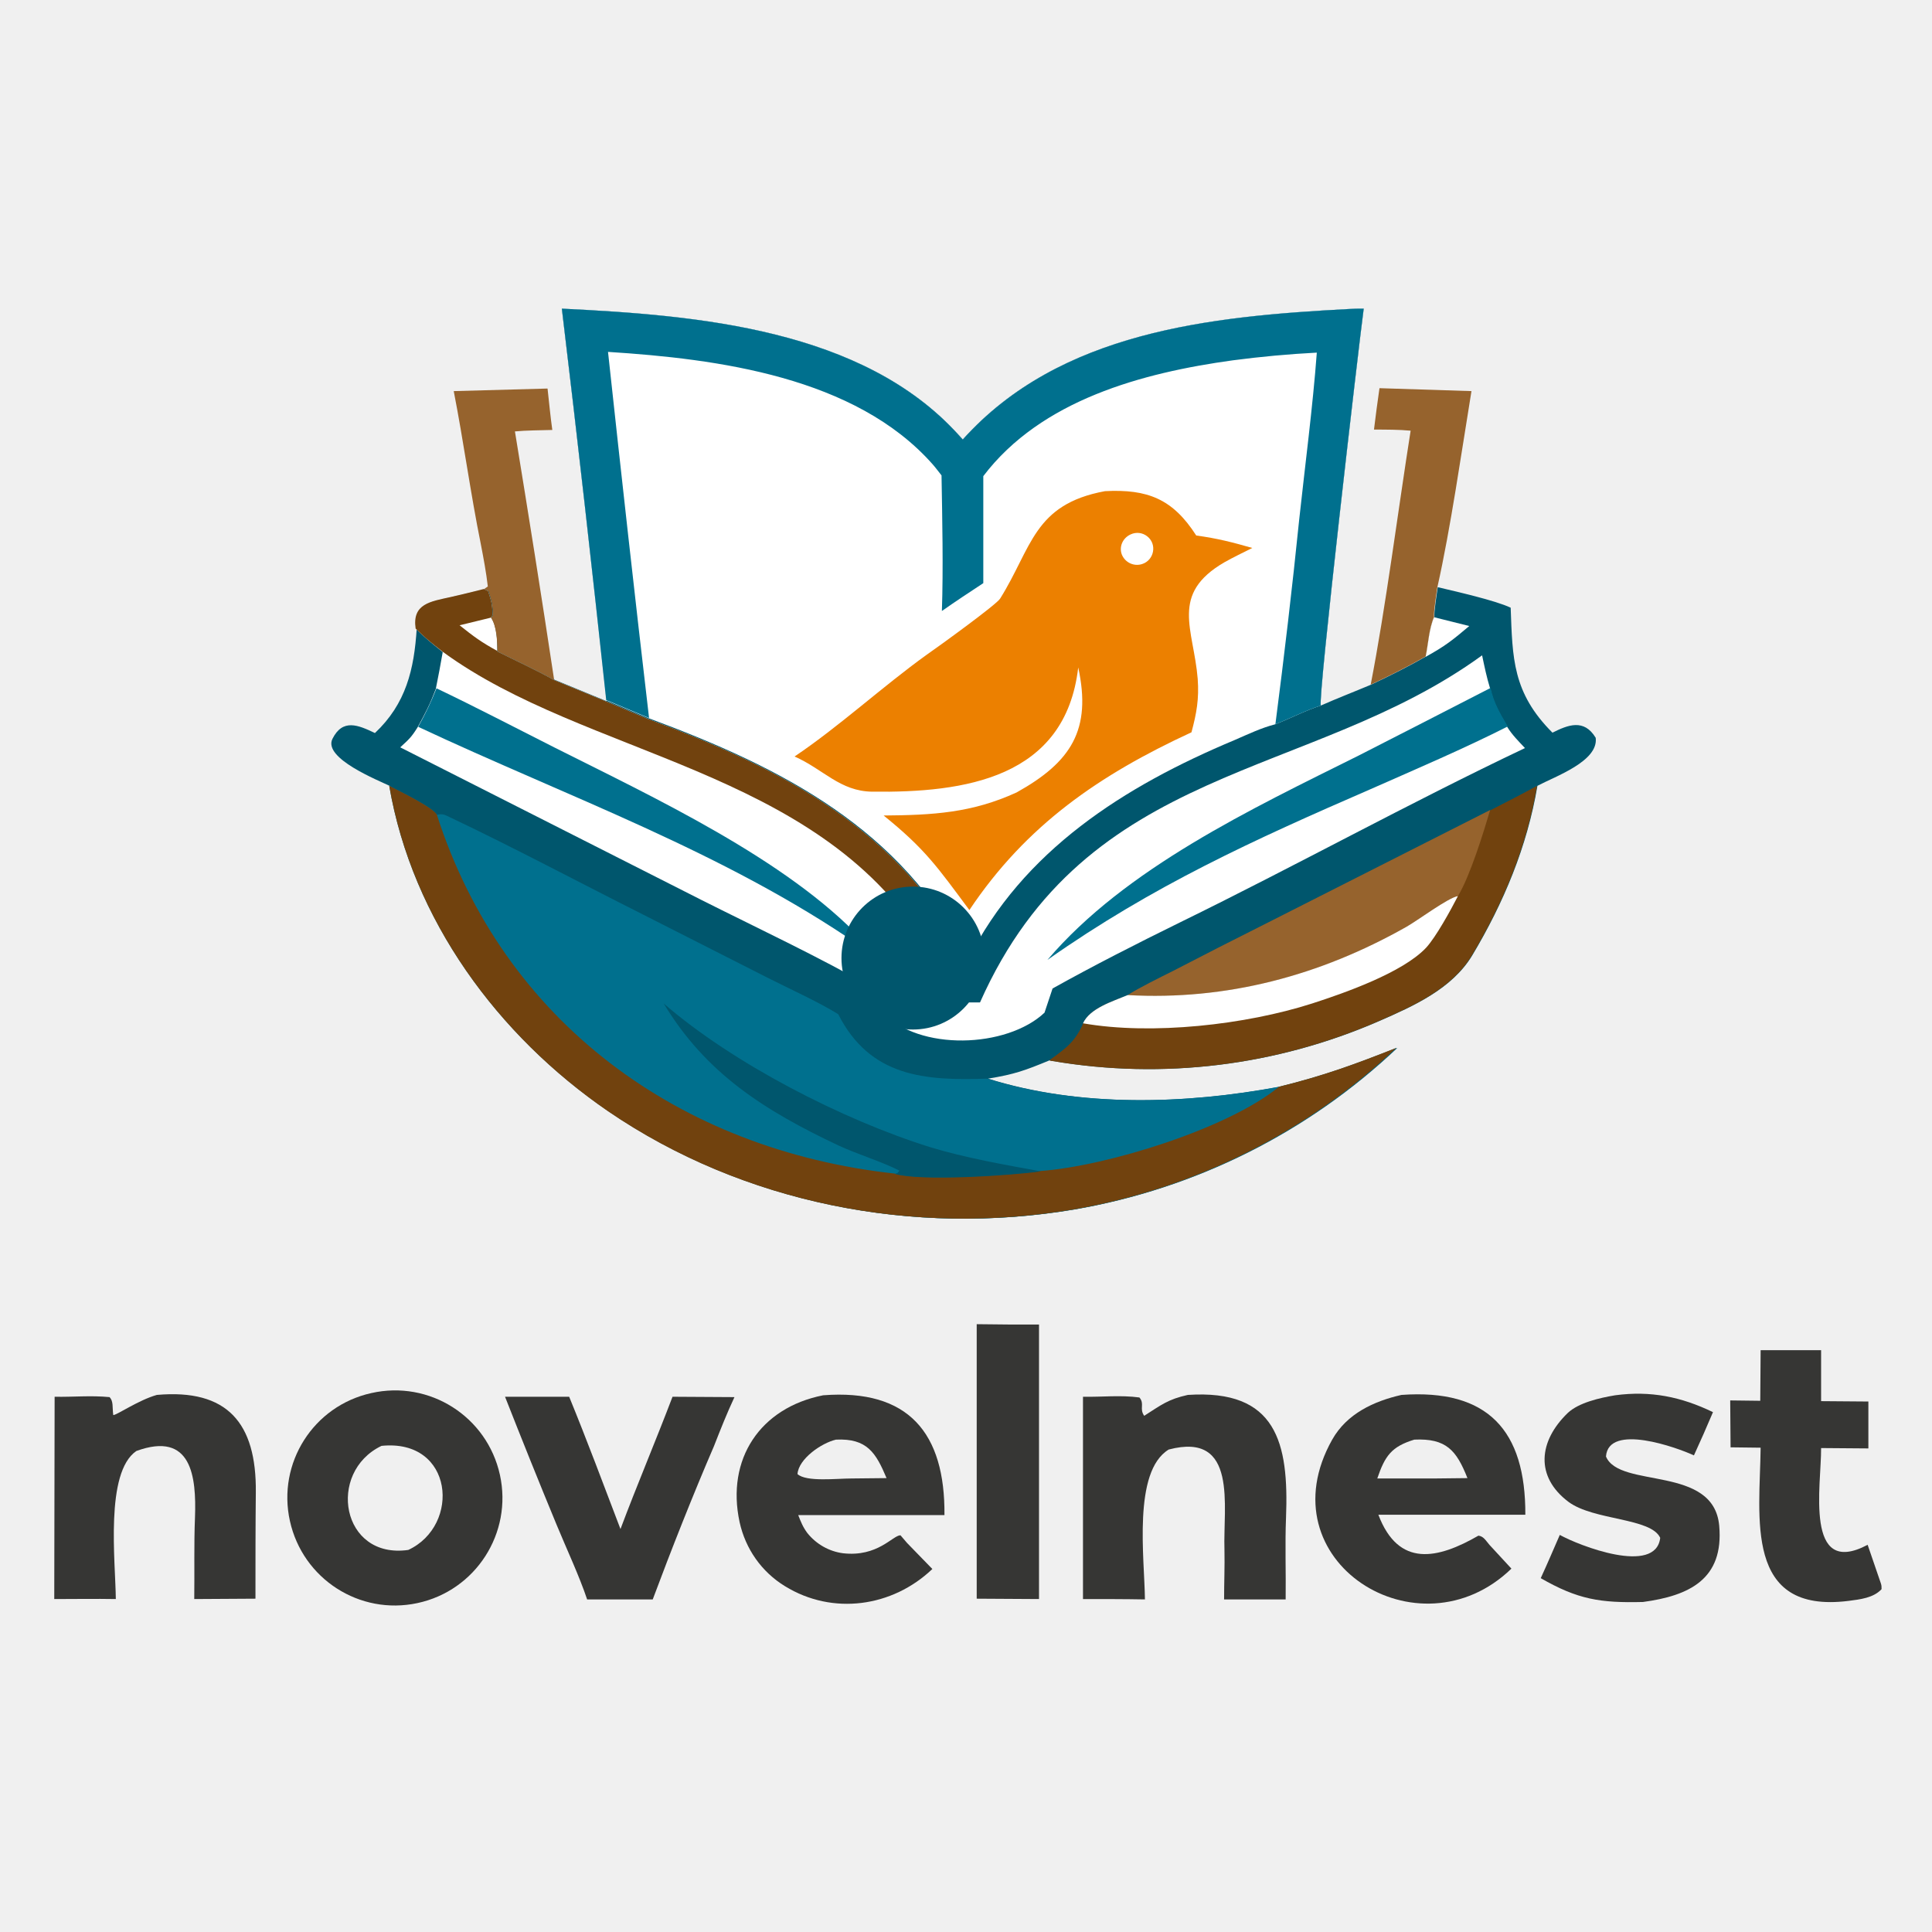
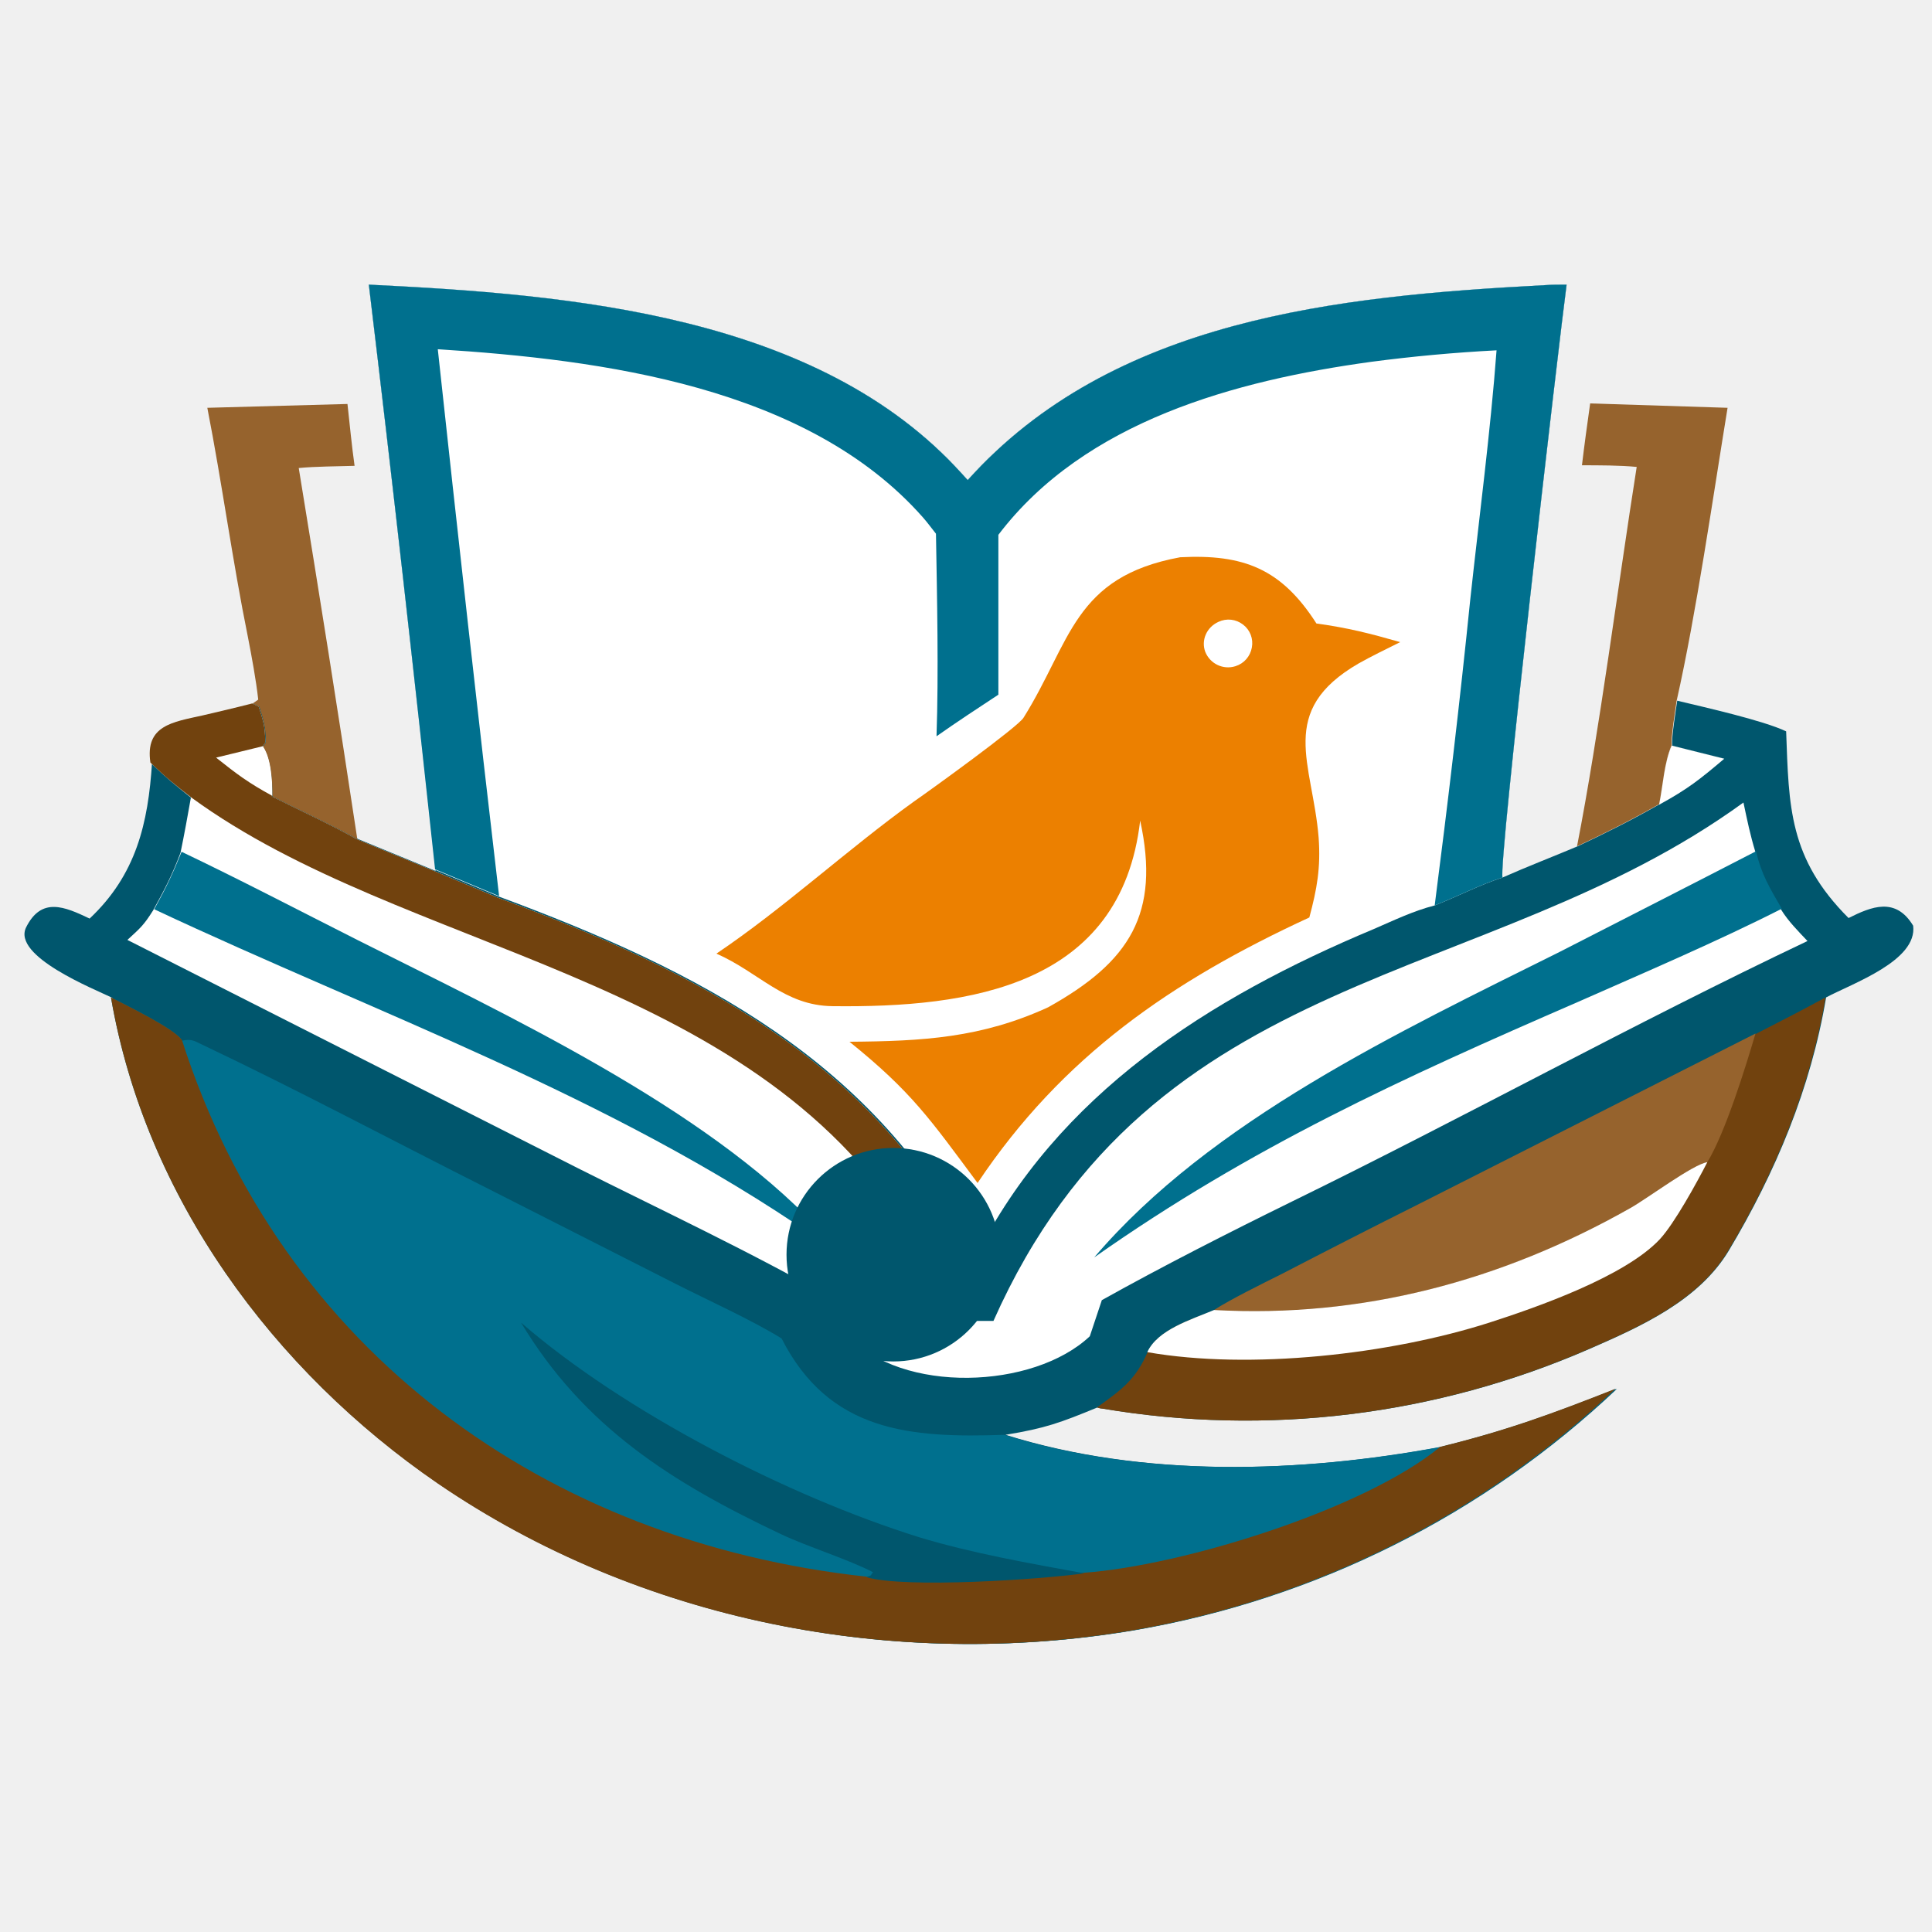
<svg xmlns="http://www.w3.org/2000/svg" version="1.1" id="Layer_1" x="0px" y="0px" viewBox="0 0 2048 2048" xml:space="preserve" width="2048" height="2048">
  <defs id="defs29" />
  <style type="text/css" id="style1">
	.st0{fill:#00566D;}
	.st1{fill:#FFFFFF;}
	.st2{fill:#00708E;}
	.st3{fill:#EC8000;}
	.st4{fill:#71420E;}
	.st5{fill:#5493A2;}
	.st6{fill:#96632D;}
	.st7{fill:#363634;}
</style>
-   <path class="st0" d="m 595.577,327.177 c 143.354,6.993 318.953,21.367 420.738,134.03 1.554,1.554 2.719,3.108 4.273,4.662 102.951,-114.605 262.621,-130.534 409.083,-138.304 5.439,-0.389 10.489,-0.389 15.928,-0.389 -5.05,37.295 -48.95,414.911 -45.454,420.738 17.482,-7.77 35.741,-14.763 53.224,-22.144 20.59,-9.712 38.461,-18.648 58.274,-29.914 2.72,-13.209 3.497,-29.525 8.935,-41.957 -0.777,-4.273 2.719,-26.029 3.496,-31.468 19.425,4.662 60.993,13.986 77.31,21.756 1.942,53.612 1.942,90.13 44.288,132.476 16.317,-8.158 33.41,-15.151 45.842,5.439 3.108,24.864 -42.734,40.792 -61.77,50.893 -10.878,64.49 -35.742,123.929 -69.152,179.872 -21.367,35.353 -62.159,53.612 -98.677,69.54 -108.778,47.396 -228.822,62.159 -345.759,42.346 -1.165,0 -2.331,-0.389 -3.496,-0.777 -26.418,10.878 -36.907,14.763 -65.267,19.425 97.9,30.691 209.398,27.195 309.629,8.547 47.396,-11.655 80.03,-23.698 124.318,-41.18 -94.792,89.742 -213.671,149.181 -342.262,171.325 C 969.307,1310.842 789.047,1275.877 645.693,1177.977 528.756,1097.947 437.849,975.184 413.762,833.384 c -12.82,-6.216 -71.483,-29.525 -61.382,-50.116 10.878,-21.756 27.195,-14.763 45.065,-6.216 33.022,-31.079 41.569,-67.598 44.288,-110.721 -3.885,-26.418 15.928,-28.748 36.907,-33.41 11.655,-2.719 23.31,-5.439 35.353,-8.547 l 4.662,2.331 c 3.496,11.266 4.273,13.209 4.662,25.252 l -1.942,3.108 c 6.216,8.935 6.604,24.864 6.604,35.353 17.871,8.935 43.123,20.59 60.216,30.302 l 54.778,22.533 C 627.822,604.173 612.282,465.869 595.577,327.177 Z" id="path1" style="stroke-width:3.885" />
-   <path class="st1" d="m 595.577,327.177 c 143.354,6.993 318.953,21.367 420.738,134.03 1.554,1.554 2.719,3.108 4.273,4.662 102.951,-114.605 262.621,-130.534 409.083,-138.304 5.439,-0.389 10.489,-0.389 15.928,-0.389 -5.05,37.295 -48.95,414.911 -45.454,420.738 -15.928,5.05 -32.245,13.597 -48.173,19.813 -15.151,3.885 -28.748,10.489 -43.123,16.705 C 1191.914,833.384 1084.301,901.37 1026.027,1017.529 955.71,878.449 829.45,813.959 688.038,761.512 L 642.585,742.476 C 627.822,604.173 612.282,465.869 595.577,327.177 Z" id="path2" style="stroke-width:3.885" />
-   <path class="st2" d="m 595.577,327.177 c 143.354,6.993 318.953,21.367 420.738,134.03 1.554,1.554 2.719,3.108 4.273,4.662 102.951,-114.605 262.621,-130.534 409.083,-138.304 5.439,-0.389 10.489,-0.389 15.928,-0.389 -5.05,37.295 -48.95,414.911 -45.454,420.738 -15.928,5.05 -32.245,13.597 -48.173,19.813 9.324,-72.26 17.871,-144.519 25.252,-217.168 6.216,-57.497 14.374,-119.267 18.648,-176.764 -29.914,1.554 -59.44,4.273 -88.965,8.158 -95.958,13.209 -203.182,41.957 -264.564,122.764 v 113.44 c -14.763,9.712 -29.526,19.425 -43.9,29.525 1.554,-44.677 0.389,-98.677 -0.388,-143.742 -3.108,-3.885 -6.216,-8.158 -9.324,-11.655 -81.972,-92.85 -228.045,-111.886 -344.205,-119.267 13.986,129.368 28.36,258.736 43.511,388.105 L 642.585,742.088 C 627.822,604.173 612.282,465.869 595.577,327.177 Z" id="path3" style="stroke-width:3.885" />
-   <path class="st3" d="m 1171.324,520.647 c 45.065,-2.331 71.871,8.158 96.735,47.008 22.533,3.108 37.684,6.993 59.439,13.209 -9.324,4.662 -20.59,10.101 -29.526,15.151 -58.274,33.799 -32.633,70.706 -28.36,123.541 1.554,21.367 -1.165,36.518 -6.604,56.72 -97.512,45.065 -175.21,98.289 -235.427,188.419 -33.799,-45.454 -46.619,-64.49 -90.907,-100.231 52.058,-0.389 93.627,-2.719 141.023,-24.475 57.885,-32.245 79.641,-66.432 65.267,-132.476 -13.597,117.713 -120.821,132.865 -218.333,131.699 -34.187,-0.389 -51.67,-23.698 -82.361,-37.295 47.396,-31.856 93.238,-74.202 140.246,-108.001 11.266,-7.77 74.202,-53.224 77.698,-59.439 33.799,-54.001 35.353,-99.843 111.109,-113.828 z" id="path4" style="stroke-width:3.885" />
-   <path class="st1" d="m 1198.518,566.489 c 5.827,-2.719 12.432,-1.942 17.482,1.942 5.05,3.885 7.381,10.101 6.216,16.317 -1.165,6.216 -5.439,11.266 -11.655,13.209 -8.547,2.719 -17.871,-1.554 -21.367,-10.101 -3.108,-8.158 0.777,-17.482 9.324,-21.367 z" id="path5" style="stroke-width:3.885" />
-   <path class="st1" d="m 440.568,666.332 c -3.885,-26.418 15.928,-28.748 36.907,-33.41 11.655,-2.719 23.31,-5.439 35.353,-8.547 l 4.662,2.331 c 3.496,11.266 4.273,13.209 4.662,25.252 l -1.942,3.108 c 6.216,8.935 6.604,24.864 6.604,35.353 17.871,8.935 43.123,20.59 60.216,30.302 l 54.778,22.533 45.454,19.036 c 141.411,52.058 267.672,116.936 337.989,256.017 l -14.763,44.288 h 28.36 c 113.44,-255.24 348.867,-234.65 532.236,-367.903 2.72,12.82 4.662,22.533 8.547,35.353 3.885,16.705 9.712,26.029 18.259,40.792 5.051,8.158 12.043,15.151 18.648,22.144 -122.764,58.274 -243.585,125.095 -365.96,184.923 -44.288,21.756 -91.684,45.842 -134.807,69.929 l -8.547,25.641 c -40.015,37.684 -133.253,41.18 -172.102,-0.777 -4.662,-5.05 -9.324,-19.036 -11.655,-26.418 -52.058,-30.302 -124.706,-64.49 -179.484,-92.073 L 424.252,792.203 c 9.324,-8.547 11.655,-10.489 18.259,-20.979 8.547,-15.54 13.209,-24.475 19.425,-40.792 2.719,-13.209 5.05,-26.029 7.381,-39.238 -12.043,-9.712 -17.094,-13.597 -28.748,-24.864 z" id="path6" style="stroke-width:3.885" />
-   <path class="st4" d="m 440.568,666.332 c -3.885,-26.418 15.928,-28.748 36.907,-33.41 11.655,-2.719 23.31,-5.439 35.353,-8.547 l 4.662,2.331 c 3.496,11.266 4.273,13.209 4.662,25.252 l -1.942,3.108 c 6.216,8.935 6.604,24.864 6.604,35.353 17.871,8.935 43.123,20.59 60.216,30.302 l 54.778,22.533 45.454,19.036 c 141.411,52.058 267.672,116.936 337.989,256.017 l -14.763,44.288 C 1000.387,1040.839 991.84,1018.695 979.408,998.493 864.026,814.348 621.218,801.916 469.705,691.195 457.274,681.483 452.223,677.598 440.568,666.332 Z" id="path7" style="stroke-width:3.885" />
-   <path class="st1" d="m 520.598,654.677 c 6.216,8.935 6.604,24.864 6.604,35.353 -17.094,-9.324 -24.864,-15.151 -40.015,-27.195 z" id="path8" style="stroke-width:3.885" />
-   <path class="st2" d="m 462.712,729.656 c 40.792,19.425 83.915,41.957 124.706,62.547 104.893,52.835 246.305,118.49 326.723,204.347 -0.777,4.273 0,3.108 -2.331,6.216 C 766.514,902.535 602.181,845.038 443.288,770.448 c 8.547,-15.54 12.82,-24.475 19.425,-40.792 z" id="path9" style="stroke-width:3.885" />
-   <path class="st2" d="m 1580.019,729.268 c 3.885,16.705 9.712,26.029 18.259,40.792 -45.065,22.921 -98.677,45.842 -145.296,66.432 -124.318,54.001 -231.153,102.562 -342.651,181.038 82.749,-97.123 216.391,-160.059 330.219,-216.779 46.231,-23.698 92.85,-47.396 139.469,-71.483 z" id="path10" style="stroke-width:3.885" />
-   <path class="st5" d="m 913.753,996.551 c 7.381,7.77 12.043,13.597 18.259,22.144 -3.108,-2.331 -19.036,-13.986 -20.59,-15.928 2.719,-3.108 1.554,-1.942 2.331,-6.216 z" id="path11" style="stroke-width:3.885" />
-   <path class="st2" d="m 412.597,832.995 c 10.489,5.439 46.619,22.921 50.504,30.691 6.216,-1.165 7.77,-0.389 13.986,2.719 68.763,32.633 136.361,68.763 204.347,102.951 l 131.699,66.821 c 22.921,11.655 54.001,25.641 75.368,38.849 33.799,66.432 91.296,70.706 158.117,68.375 97.9,30.691 209.398,27.195 309.629,8.547 47.396,-11.655 80.03,-23.698 124.318,-41.18 -94.792,89.742 -213.671,149.181 -342.262,171.325 C 968.53,1310.842 788.27,1275.877 644.916,1177.977 527.979,1097.947 437.072,975.184 412.597,832.995 Z" id="path12" style="stroke-width:3.885" />
-   <path class="st4" d="m 412.597,832.995 c 10.489,5.439 46.619,22.921 50.504,30.691 70.706,220.276 257.959,355.471 485.228,380.335 27.194,8.158 124.706,1.554 154.62,-2.72 70.317,-5.05 199.297,-45.065 252.909,-89.353 47.396,-11.655 80.03,-23.698 124.318,-41.18 -94.792,89.742 -213.671,149.181 -342.262,171.325 C 968.142,1310.842 787.881,1275.877 644.527,1177.977 527.979,1097.947 437.072,975.184 412.597,832.995 Z" id="path13" style="stroke-width:3.885" />
-   <path class="st0" d="m 703.578,1063.76 c 73.037,63.325 189.196,123.152 282.434,152.289 36.907,11.266 78.864,18.648 117.325,25.641 -29.914,4.274 -127.037,10.878 -154.62,2.72 3.885,-1.554 2.331,-0.389 4.662,-3.497 -17.094,-8.935 -45.842,-17.871 -64.878,-26.806 -78.087,-36.907 -140.246,-76.145 -184.923,-150.347 z" id="path14" style="stroke-width:3.885" />
-   <path class="st4" d="m 1579.63,859.024 c 16.705,-8.547 33.41,-17.094 49.727,-26.029 -10.878,64.49 -35.741,123.929 -69.152,179.872 -21.367,35.353 -62.159,53.612 -98.677,69.54 -108.778,47.396 -228.822,62.159 -345.759,42.346 -1.165,0 -2.331,-0.389 -3.496,-0.777 17.87,-12.82 27.583,-19.813 36.13,-39.626 7.77,-15.928 31.079,-22.921 47.785,-29.526 11.266,-7.381 34.964,-19.036 48.173,-25.64 32.245,-16.705 64.101,-33.022 96.735,-49.339 z" id="path15" style="stroke-width:3.885" />
-   <path class="st6" d="m 1195.41,1054.825 c 11.266,-7.381 34.964,-19.036 48.173,-25.64 32.245,-16.705 64.101,-33.022 96.735,-49.339 L 1579.63,858.636 c -6.993,23.698 -21.367,70.317 -34.187,91.296 -9.712,1.165 -43.511,26.418 -54.778,32.633 -90.907,51.67 -189.973,78.087 -295.255,72.26 z" id="path16" style="stroke-width:3.885" />
-   <path class="st1" d="m 1195.41,1054.825 c 104.893,5.827 203.959,-20.59 295.255,-72.26 11.266,-6.216 45.065,-31.468 54.778,-32.633 -7.381,14.374 -23.31,43.511 -33.799,54.778 -24.863,26.418 -87.022,48.173 -120.821,59.051 -70.317,22.533 -169.771,33.799 -242.808,20.979 7.381,-15.928 30.691,-22.921 47.396,-29.914 z" id="path17" style="stroke-width:3.885" />
-   <path class="st1" d="m 1511.255,696.246 c 2.72,-13.209 3.496,-29.525 8.935,-41.957 l 37.295,9.324 c -17.482,14.763 -25.641,21.367 -46.231,32.633 z" id="path18" style="stroke-width:3.885" />
-   <path class="st7" d="m 529.922,1563.362 c -13.597,-61.77 -74.591,-100.62 -136.361,-86.634 -61.382,13.597 -99.843,74.202 -86.245,135.584 13.597,61.382 73.814,100.231 135.196,87.022 61.77,-13.209 101.008,-74.202 87.411,-135.972 z m -97.123,79.641 c -71.094,10.101 -86.634,-82.36 -28.36,-110.332 76.533,-7.77 84.303,84.303 28.36,110.332 z" id="path19" style="stroke-width:3.885" />
-   <path class="st7" d="m 1567.198,1627.852 c -43.123,24.863 -84.692,34.187 -106.059,-22.144 h 155.786 c 0.389,-89.353 -39.626,-133.642 -131.311,-127.037 -29.137,6.604 -57.886,19.813 -73.425,47.396 -72.26,128.591 91.684,231.93 189.973,136.75 l -23.309,-25.252 c -4.273,-5.051 -6.216,-8.935 -11.655,-9.712 z m -67.986,-101.785 c 33.799,-1.554 44.677,11.266 56.332,40.792 l -35.353,0.389 h -60.216 c 8.158,-24.087 15.151,-33.799 39.238,-41.18 z" id="path20" style="stroke-width:3.885" />
-   <path class="st7" d="m 954.545,1627.464 c -8.158,0 -24.087,23.31 -60.993,19.036 -14.763,-1.942 -28.36,-9.712 -37.684,-21.367 -4.662,-6.216 -6.993,-12.043 -9.712,-19.036 h 155.009 c 0.777,-87.022 -38.072,-134.03 -128.591,-127.037 -66.821,13.209 -102.951,67.598 -88.576,134.419 6.216,28.36 23.31,52.835 48.173,67.986 50.504,31.079 113.829,22.144 156.174,-18.259 -8.547,-8.935 -18.259,-18.648 -26.806,-27.583 z m -68.375,-101.397 c 33.022,-1.554 42.346,13.986 53.612,40.792 l -37.295,0.389 c -15.54,0 -47.785,3.885 -57.108,-4.662 1.165,-16.317 25.64,-33.022 40.792,-36.518 z" id="path21" style="stroke-width:3.885" />
-   <path class="st7" d="m 1259.123,1478.671 c 94.015,-6.216 107.224,50.504 104.116,130.145 -1.165,27.583 0,58.663 -0.389,86.634 h -65.267 c 0,-17.482 0.777,-35.353 0.389,-52.835 -1.554,-45.454 14.763,-125.483 -59.051,-106.059 -38.461,23.309 -25.64,115.771 -25.252,158.894 -21.367,-0.389 -43.9,-0.389 -65.655,-0.389 v -214.448 c 20.202,0.389 40.015,-1.942 59.828,0.777 5.827,6.993 -0.389,11.655 5.05,19.425 18.259,-11.655 25.252,-17.482 46.231,-22.144 z" id="path22" style="stroke-width:3.885" />
-   <path class="st7" d="m 166.292,1478.671 c 74.591,-6.604 105.67,29.525 104.893,103.339 -0.388,36.907 -0.388,75.368 -0.388,112.663 l -64.878,0.389 c 0.389,-28.36 -0.388,-58.274 0.777,-86.634 1.554,-43.123 -3.496,-91.684 -62.159,-70.317 -33.41,22.921 -22.144,116.936 -21.756,156.951 -21.756,-0.389 -43.511,0 -65.267,0 l 0.389,-214.448 c 20.202,0.389 38.072,-1.554 58.274,0.389 4.273,4.662 2.719,10.489 3.885,19.036 3.885,0 26.806,-15.928 46.231,-21.367 z" id="path23" style="stroke-width:3.885" />
-   <path class="st7" d="m 1712.106,1479.059 c 37.684,-5.05 69.929,1.554 103.728,17.871 -6.604,15.54 -13.209,30.691 -20.202,45.842 -17.482,-8.158 -90.519,-34.576 -93.238,1.166 14.374,34.576 114.217,8.547 120.044,73.425 5.05,56.72 -31.857,74.202 -80.807,80.807 -45.454,1.165 -69.152,-2.72 -108.389,-25.252 6.993,-15.151 13.597,-30.691 20.201,-45.842 20.202,11.266 101.785,43.123 106.447,3.108 -9.712,-21.367 -70.317,-18.259 -97.123,-38.072 -35.742,-26.806 -31.857,-64.49 -0.777,-94.404 11.655,-10.878 33.799,-15.928 50.115,-18.648 z" id="path24" style="stroke-width:3.885" />
-   <path class="st7" d="m 712.902,1480.613 65.655,0.389 c -8.158,17.482 -14.763,34.187 -21.756,52.058 -22.144,51.281 -45.454,110.332 -64.878,162.39 h -69.54 c -8.158,-24.475 -22.144,-54.389 -32.245,-78.864 -18.648,-45.065 -36.907,-90.519 -54.778,-135.972 h 67.986 c 18.648,45.454 36.907,94.404 54.389,140.246 17.482,-46.619 37.295,-93.238 55.166,-140.246 z" id="path25" style="stroke-width:3.885" />
-   <path class="st7" d="m 1866.338,1431.274 h 64.101 v 54.001 l 50.116,0.389 v 49.727 l -50.116,-0.389 c 0.389,38.461 -18.259,138.304 49.339,102.562 l 13.986,40.792 c 0.777,2.331 0.777,3.497 0.777,6.216 -8.547,9.324 -22.921,10.878 -34.965,12.432 -111.498,13.986 -94.015,-88.965 -93.238,-162.39 l -31.856,-0.388 -0.389,-49.727 31.857,0.389 z" id="path26" style="stroke-width:3.885" />
-   <path class="st7" d="m 1035.351,1403.691 c 22.144,0.389 43.9,0.389 66.044,0.389 v 290.981 l -66.044,-0.389 z" id="path27" style="stroke-width:3.885" />
-   <path class="st6" d="m 1462.305,411.48 97.512,3.108 c -10.489,64.101 -22.144,145.685 -36.13,207.844 -0.777,5.439 -4.273,27.195 -3.497,31.468 -5.439,12.432 -6.216,28.748 -8.935,41.957 -19.813,11.266 -37.684,20.202 -58.274,29.914 15.928,-81.584 29.137,-185.7 42.346,-269.226 -11.655,-1.165 -27.195,-1.165 -38.849,-1.165 1.554,-13.209 3.885,-30.302 5.827,-43.9 z" id="path28" style="stroke-width:3.885" />
-   <path class="st6" d="m 480.972,414.588 99.454,-2.719 c 1.554,13.986 3.108,30.302 5.05,43.9 -12.432,0.388 -27.583,0.388 -39.626,1.554 14.374,87.799 28.36,175.599 41.569,263.398 -17.094,-9.712 -42.346,-21.367 -60.216,-30.302 0,-10.489 -0.777,-26.806 -6.604,-35.353 l 1.942,-3.108 c -0.389,-11.655 -1.165,-13.986 -4.662,-25.252 l -4.662,-2.331 3.885,-2.719 c -1.554,-13.986 -4.662,-30.691 -7.381,-44.677 -10.878,-53.612 -18.259,-108.778 -28.748,-162.39 z" id="path29" style="stroke-width:3.885" />
-   <circle class="st0" cx="967.753" cy="1015.587" r="75.756" id="circle29" style="stroke-width:3.885" />
+   <path class="st0" d="m 390.961,301.721 c 214.136,10.446 476.437,31.917 628.479,200.208 2.321,2.321 4.062,4.643 6.383,6.964 153.783,-171.192 392.292,-194.985 611.07,-206.591 8.124,-0.58 15.668,-0.58 23.793,-0.58 -7.544,55.71 -73.119,619.774 -67.897,628.479 26.114,-11.606 53.389,-22.052 79.503,-33.078 30.757,-14.508 57.451,-27.855 87.047,-44.684 4.062,-19.731 5.223,-44.104 13.347,-62.674 -1.161,-6.383 4.062,-38.881 5.223,-47.005 29.016,6.964 91.109,20.891 115.482,32.498 2.902,80.083 2.902,134.633 66.156,197.887 24.373,-12.187 49.907,-22.632 68.477,8.124 4.642,37.14 -63.834,60.933 -92.27,76.021 -16.249,96.332 -53.389,185.12 -103.296,268.685 -31.917,52.809 -92.85,80.083 -147.399,103.876 -162.488,70.798 -341.804,92.85 -516.479,63.254 -1.741,0 -3.482,-0.58 -5.223,-1.161 -39.462,16.249 -55.13,22.052 -97.493,29.016 146.239,45.845 312.789,40.622 462.51,12.767 70.798,-17.409 119.545,-35.399 185.7,-61.513 -141.596,134.052 -319.172,222.84 -511.256,255.918 -253.597,42.943 -522.862,-9.285 -736.998,-155.524 -174.674,-119.544 -310.467,-302.923 -346.447,-514.738 -19.15,-9.285 -106.778,-44.104 -91.689,-74.86 16.249,-32.498 40.622,-22.052 67.316,-9.285 49.327,-46.425 62.093,-100.974 66.156,-165.389 -5.803,-39.461 23.793,-42.943 55.13,-49.907 17.409,-4.062 34.819,-8.124 52.808,-12.767 l 6.964,3.482 c 5.223,16.829 6.383,19.731 6.964,37.72 l -2.902,4.643 c 9.285,13.347 9.865,37.14 9.865,52.808 26.694,13.347 64.415,30.757 89.949,45.264 l 81.824,33.658 C 439.127,715.485 415.915,508.893 390.961,301.721 Z" id="path1" style="stroke-width:5.803" />
+   <path class="st1" d="m 390.961,301.721 c 214.136,10.446 476.437,31.917 628.479,200.208 2.321,2.321 4.062,4.643 6.383,6.964 153.783,-171.192 392.292,-194.985 611.07,-206.591 8.124,-0.58 15.668,-0.58 23.793,-0.58 -7.544,55.71 -73.119,619.774 -67.897,628.479 -23.793,7.544 -48.166,20.311 -71.959,29.596 -22.632,5.803 -42.943,15.668 -64.415,24.953 C 1281.742,1057.869 1120.995,1159.424 1033.948,1332.938 928.912,1125.186 740.31,1028.854 529.076,950.511 L 461.179,922.076 C 439.127,715.485 415.915,508.893 390.961,301.721 Z" id="path2" style="stroke-width:5.803" />
+   <path class="st2" d="m 390.961,301.721 c 214.136,10.446 476.437,31.917 628.479,200.208 2.321,2.321 4.062,4.643 6.383,6.964 153.783,-171.192 392.292,-194.985 611.07,-206.591 8.124,-0.58 15.668,-0.58 23.793,-0.58 -7.544,55.71 -73.119,619.774 -67.897,628.479 -23.793,7.544 -48.166,20.311 -71.959,29.596 13.928,-107.938 26.694,-215.876 37.72,-324.395 9.285,-85.886 21.472,-178.156 27.855,-264.042 -44.684,2.321 -88.788,6.383 -132.892,12.187 -143.337,19.731 -303.504,62.674 -395.193,183.379 v 169.451 c -22.052,14.508 -44.104,29.016 -65.576,44.104 2.321,-66.736 0.58,-147.399 -0.58,-214.716 -4.642,-5.803 -9.285,-12.187 -13.927,-17.409 C 855.792,409.66 637.595,381.224 464.081,370.198 c 20.891,193.244 42.363,386.488 64.995,579.733 L 461.179,921.496 C 439.127,715.485 415.915,508.893 390.961,301.721 Z" id="path3" style="stroke-width:5.803" />
+   <path class="st3" d="m 1250.986,590.717 c 67.316,-3.482 107.358,12.187 144.498,70.218 33.658,4.643 56.29,10.446 88.788,19.731 -13.928,6.964 -30.757,15.088 -44.104,22.632 -87.047,50.487 -48.746,105.617 -42.363,184.54 2.321,31.917 -1.741,54.549 -9.865,84.726 -145.659,67.316 -261.721,146.819 -351.67,281.452 -50.487,-67.897 -69.637,-96.332 -135.793,-149.721 77.762,-0.58 139.855,-4.062 210.654,-36.56 86.467,-48.166 118.964,-99.233 97.493,-197.887 -20.311,175.835 -180.477,198.467 -326.136,196.726 -51.067,-0.58 -77.182,-35.399 -123.026,-55.71 70.798,-47.586 139.275,-110.84 209.493,-161.327 16.829,-11.606 110.84,-79.503 116.062,-88.788 50.487,-80.664 52.809,-149.14 165.97,-170.032 z" id="path4" style="stroke-width:5.803" />
+   <path class="st1" d="m 1291.607,659.194 c 8.705,-4.062 18.57,-2.902 26.114,2.902 7.544,5.803 11.026,15.088 9.285,24.373 -1.741,9.285 -8.124,16.829 -17.409,19.731 -12.767,4.062 -26.694,-2.321 -31.917,-15.088 -4.642,-12.187 1.161,-26.114 13.928,-31.917 z" id="path5" style="stroke-width:5.803" />
+   <path class="st1" d="m 159.417,808.335 c -5.803,-39.461 23.793,-42.943 55.13,-49.907 17.409,-4.062 34.819,-8.124 52.808,-12.767 l 6.964,3.482 c 5.223,16.829 6.383,19.731 6.964,37.72 l -2.902,4.643 c 9.285,13.347 9.865,37.14 9.865,52.808 26.694,13.347 64.415,30.757 89.949,45.264 l 81.824,33.658 67.897,28.435 C 739.149,1029.434 927.751,1126.346 1032.787,1334.098 l -22.052,66.156 h 42.363 c 169.452,-381.266 521.121,-350.509 795.029,-549.556 4.062,19.15 6.964,33.658 12.767,52.808 5.803,24.953 14.508,38.881 27.275,60.933 7.544,12.187 17.99,22.632 27.855,33.078 -183.379,87.047 -363.856,186.861 -546.655,276.229 -66.156,32.498 -136.954,68.477 -201.369,104.456 l -12.767,38.301 c -59.772,56.29 -199.047,61.513 -257.079,-1.161 -6.964,-7.544 -13.927,-28.435 -17.409,-39.461 -77.762,-45.264 -186.281,-96.332 -268.105,-137.534 L 135.043,996.356 c 13.928,-12.767 17.409,-15.668 27.275,-31.337 12.767,-23.213 19.731,-36.56 29.016,-60.933 4.062,-19.731 7.544,-38.881 11.026,-58.612 -17.99,-14.508 -25.534,-20.311 -42.943,-37.14 z" id="path6" style="stroke-width:5.803" />
+   <path class="st4" d="m 159.417,808.335 c -5.803,-39.461 23.793,-42.943 55.13,-49.907 17.409,-4.062 34.819,-8.124 52.808,-12.767 l 6.964,3.482 c 5.223,16.829 6.383,19.731 6.964,37.72 l -2.902,4.643 c 9.285,13.347 9.865,37.14 9.865,52.808 26.694,13.347 64.415,30.757 89.949,45.264 l 81.824,33.658 67.897,28.435 C 739.149,1029.434 927.751,1126.346 1032.787,1334.098 l -22.052,66.156 c -15.088,-32.498 -27.855,-65.575 -46.425,-95.752 C 791.958,1029.434 429.262,1010.864 202.94,845.475 184.37,830.967 176.826,825.164 159.417,808.335 Z" id="path7" style="stroke-width:5.803" />
+   <path class="st1" d="m 278.961,790.925 c 9.285,13.347 9.865,37.14 9.865,52.809 -25.534,-13.928 -37.14,-22.632 -59.772,-40.622 z" id="path8" style="stroke-width:5.803" />
+   <path class="st2" d="m 192.494,902.926 c 60.933,29.016 125.348,62.674 186.28,93.43 156.685,78.923 367.918,176.995 488.043,305.245 -1.161,6.383 0,4.643 -3.482,9.285 C 646.299,1161.165 400.827,1075.279 163.479,963.859 176.246,940.646 182.629,927.299 192.494,902.926 Z" id="path9" style="stroke-width:5.803" />
+   <path class="st2" d="m 1861.475,902.345 c 5.803,24.953 14.508,38.881 27.274,60.933 -67.316,34.238 -147.399,68.477 -217.037,99.234 -185.7,80.663 -345.286,153.202 -511.836,270.426 123.606,-145.078 323.234,-239.089 493.266,-323.815 69.057,-35.399 138.695,-70.798 208.333,-106.778 z" id="path10" style="stroke-width:5.803" />
+   <path class="st5" d="m 866.238,1301.601 c 11.026,11.606 17.99,20.311 27.275,33.078 -4.643,-3.482 -28.435,-20.891 -30.757,-23.793 4.062,-4.643 2.321,-2.902 3.482,-9.285 z" id="path11" style="stroke-width:5.803" />
+   <path class="st2" d="m 117.634,1057.289 c 15.668,8.124 69.638,34.239 75.441,45.845 9.285,-1.741 11.606,-0.58 20.891,4.062 102.715,48.746 203.69,102.716 305.245,153.783 l 196.726,99.814 c 34.238,17.41 80.663,38.301 112.581,58.032 50.487,99.234 136.374,105.617 236.187,102.135 146.239,45.845 312.789,40.622 462.51,12.767 70.798,-17.409 119.544,-35.399 185.7,-61.513 -141.596,134.052 -319.172,222.84 -511.256,255.918 C 948.062,1771.074 678.797,1718.846 464.661,1572.607 289.987,1453.062 154.194,1269.683 117.634,1057.289 Z" id="path12" style="stroke-width:5.803" />
+   <path class="st4" d="m 117.634,1057.289 c 15.668,8.124 69.638,34.239 75.441,45.845 105.617,329.038 385.328,530.986 724.811,568.127 40.622,12.187 186.28,2.321 230.964,-4.062 105.037,-7.544 297.701,-67.316 377.784,-133.472 70.798,-17.409 119.544,-35.399 185.7,-61.513 -141.596,134.052 -319.172,222.84 -511.256,255.918 -253.597,42.943 -522.862,-9.285 -736.997,-155.524 C 289.987,1453.062 154.194,1269.683 117.634,1057.289 Z" id="path13" style="stroke-width:5.803" />
+   <path class="st0" d="m 552.289,1401.995 c 109.099,94.591 282.612,183.959 421.887,227.483 55.13,16.829 117.803,27.855 175.255,38.301 -44.684,6.383 -189.762,16.249 -230.964,4.062 5.803,-2.321 3.482,-0.58 6.964,-5.223 -25.534,-13.347 -68.477,-26.695 -96.912,-40.042 -116.643,-55.13 -209.493,-113.741 -276.229,-224.581 z" id="path14" style="stroke-width:5.803" />
+   <path class="st4" d="m 1860.894,1096.17 c 24.954,-12.767 49.907,-25.534 74.28,-38.881 -16.249,96.332 -53.389,185.12 -103.296,268.685 -31.917,52.809 -92.85,80.083 -147.399,103.876 -162.488,70.798 -341.804,92.85 -516.479,63.254 -1.741,0 -3.482,-0.58 -5.223,-1.161 26.694,-19.15 41.202,-29.596 53.969,-59.192 11.606,-23.793 46.425,-34.239 71.379,-44.104 16.829,-11.026 52.228,-28.435 71.959,-38.301 48.166,-24.953 95.752,-49.327 144.498,-73.7 z" id="path15" style="stroke-width:5.803" />
+   <path class="st6" d="m 1286.965,1388.648 c 16.829,-11.026 52.228,-28.435 71.959,-38.301 48.166,-24.953 95.751,-49.327 144.498,-73.7 l 357.473,-181.058 c -10.446,35.399 -31.917,105.037 -51.068,136.374 -14.508,1.741 -64.995,39.461 -81.824,48.746 -135.793,77.182 -283.773,116.643 -441.038,107.938 z" id="path16" style="stroke-width:5.803" />
+   <path class="st1" d="m 1286.965,1388.648 c 156.684,8.705 304.664,-30.756 441.038,-107.938 16.829,-9.285 67.316,-47.005 81.824,-48.746 -11.026,21.472 -34.819,64.995 -50.487,81.824 -37.14,39.461 -129.99,71.959 -180.477,88.208 -105.037,33.658 -253.597,50.487 -362.696,31.337 11.026,-23.793 45.845,-34.239 70.798,-44.684 z" id="path17" style="stroke-width:5.803" />
+   <path class="st1" d="m 1758.759,853.019 c 4.062,-19.731 5.223,-44.104 13.347,-62.674 l 55.71,13.928 c -26.114,22.052 -38.301,31.917 -69.057,48.746 z" id="path18" style="stroke-width:5.803" />
+   <path class="st6" d="m 1685.64,427.649 145.659,4.642 c -15.668,95.752 -33.078,217.617 -53.969,310.467 -1.161,8.124 -6.383,40.622 -5.223,47.005 -8.124,18.57 -9.285,42.943 -13.347,62.674 -29.596,16.829 -56.29,30.176 -87.047,44.684 23.793,-121.866 43.523,-277.39 63.254,-402.157 -17.41,-1.741 -40.622,-1.741 -58.032,-1.741 2.321,-19.731 5.803,-45.264 8.705,-65.575 z" id="path28" style="stroke-width:5.803" />
+   <path class="st6" d="m 219.769,432.292 148.56,-4.062 c 2.321,20.891 4.643,45.264 7.544,65.575 -18.57,0.58 -41.202,0.58 -59.192,2.321 21.472,131.151 42.363,262.301 62.093,393.452 -25.534,-14.508 -63.254,-31.917 -89.949,-45.264 0,-15.668 -1.161,-40.042 -9.865,-52.808 l 2.902,-4.643 c -0.58,-17.409 -1.741,-20.891 -6.964,-37.72 l -6.964,-3.482 5.803,-4.062 c -2.321,-20.891 -6.964,-45.845 -11.026,-66.736 -16.249,-80.083 -27.275,-162.488 -42.943,-242.571 z" id="path29" style="stroke-width:5.803" />
+   <circle class="st0" cx="946.901" cy="1330.036" r="113.161" id="circle29" style="stroke-width:5.803" />
</svg>
